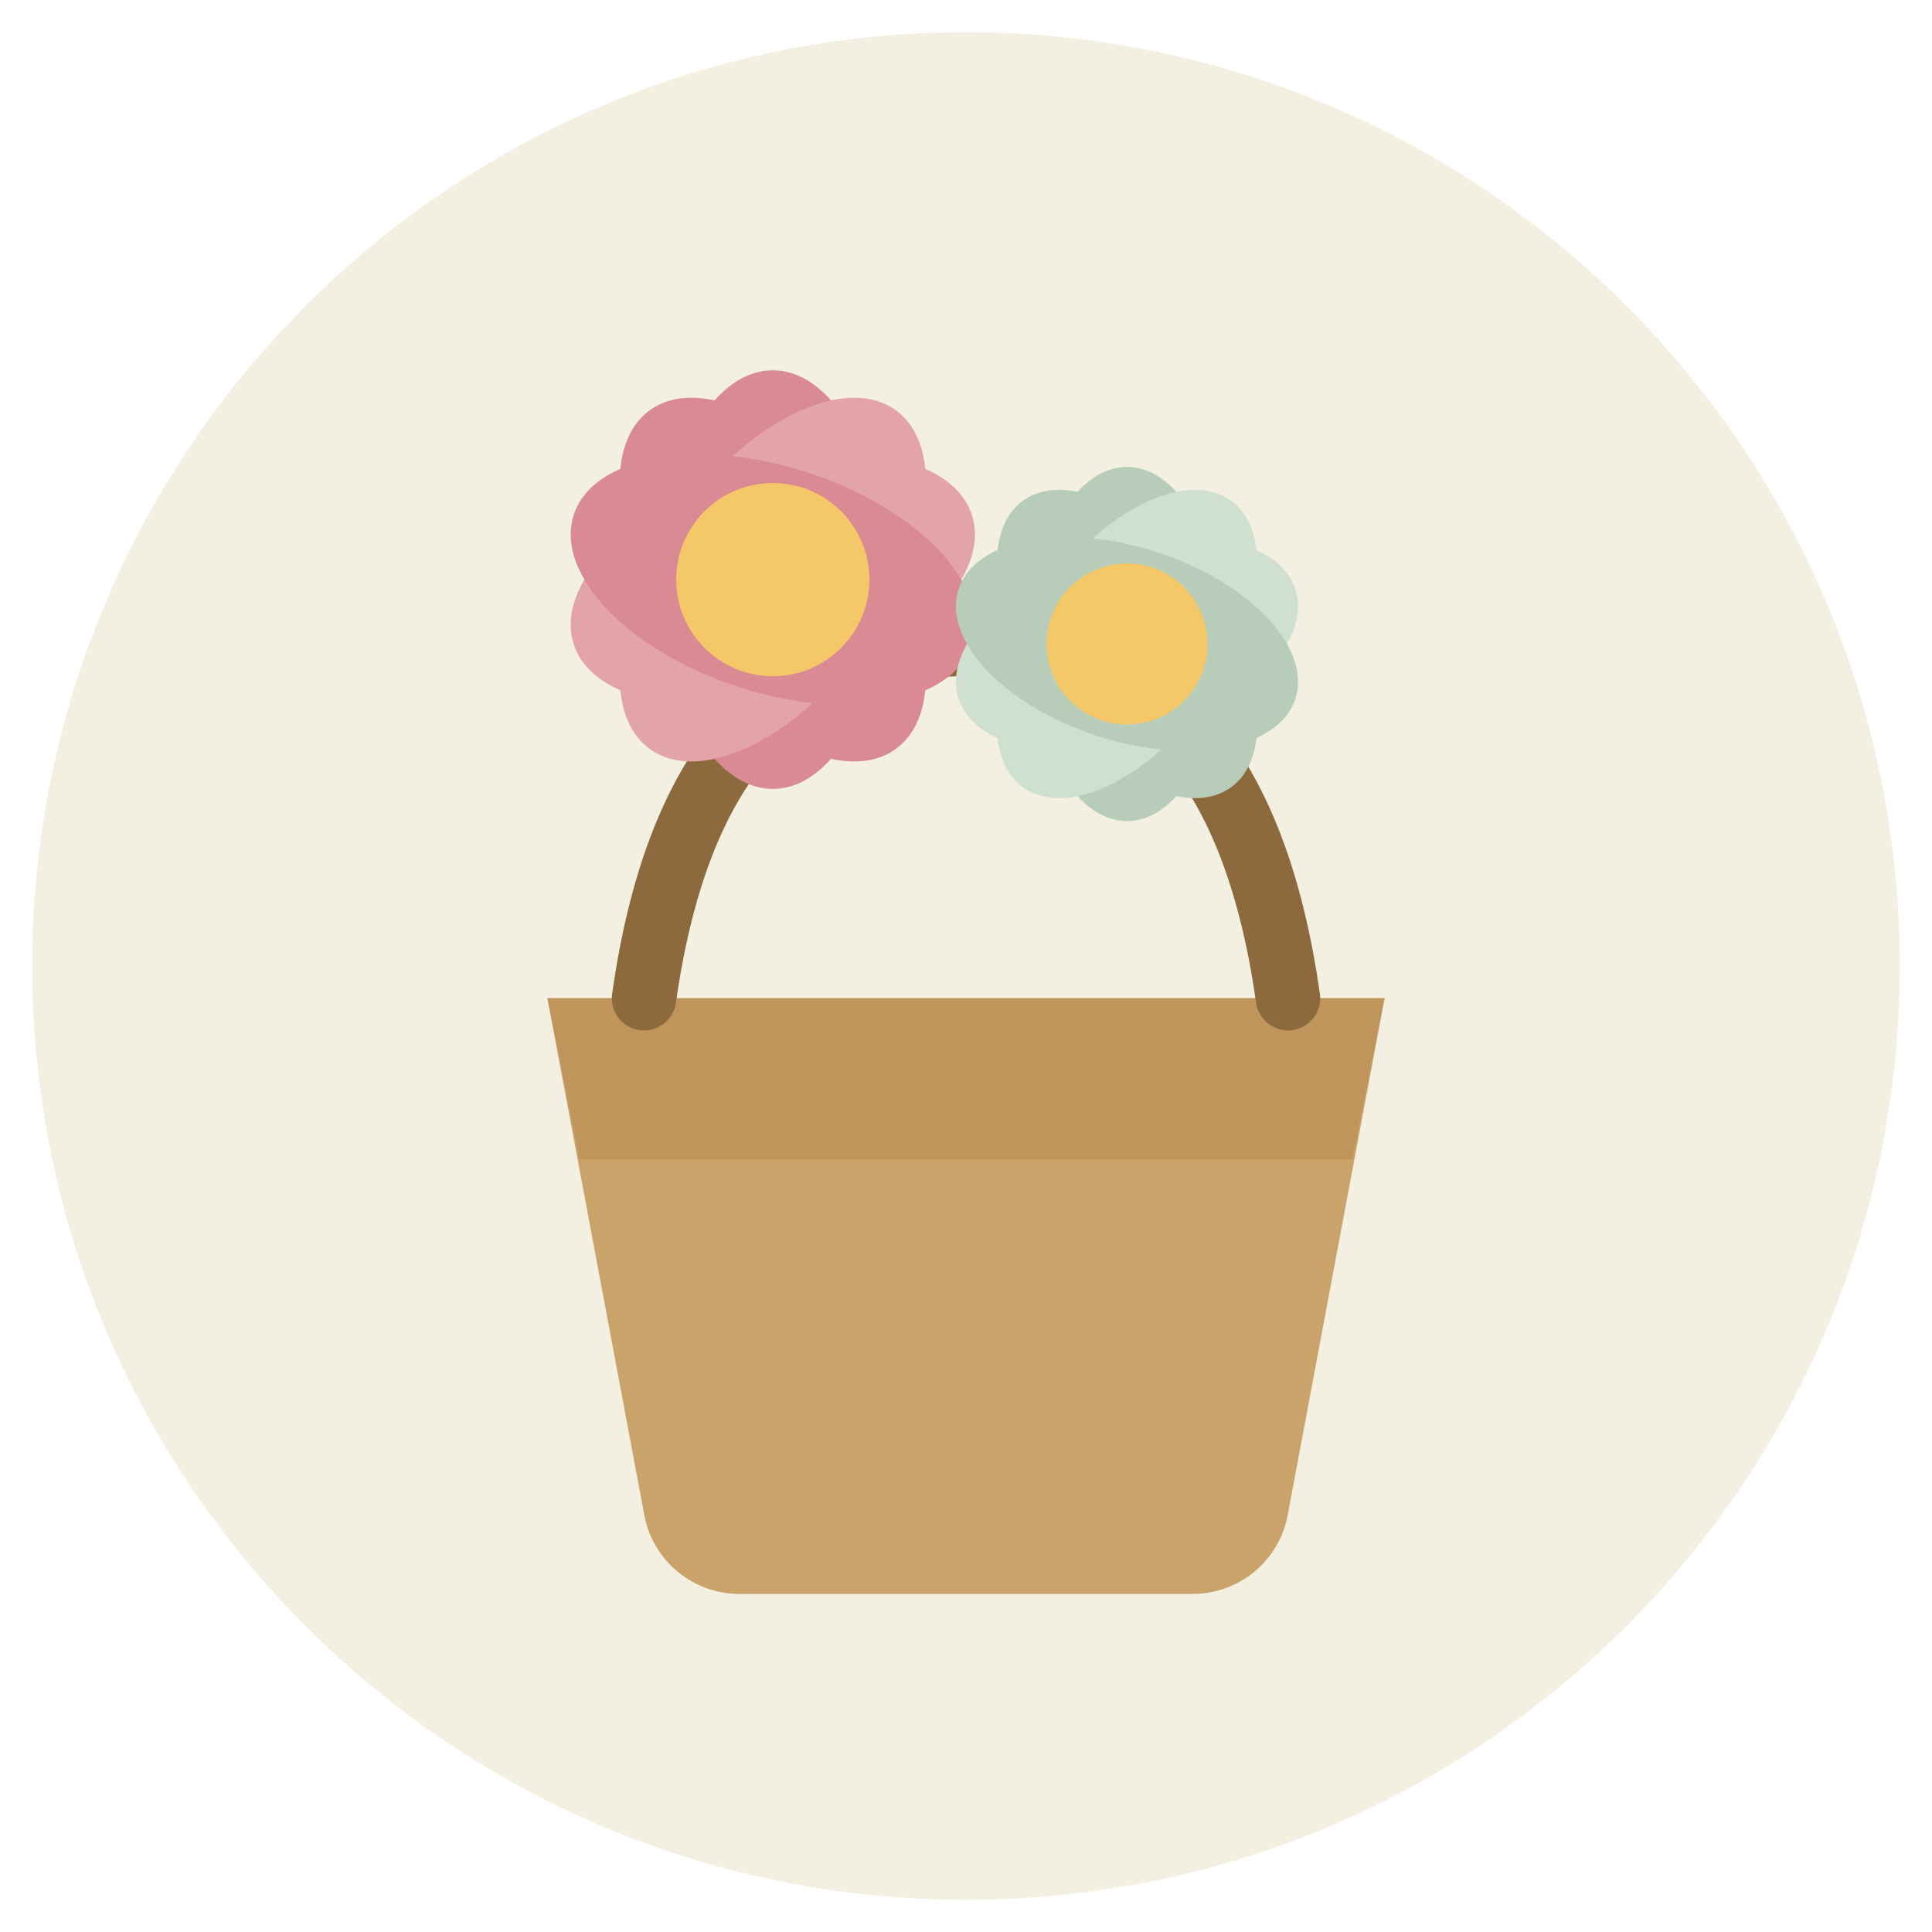
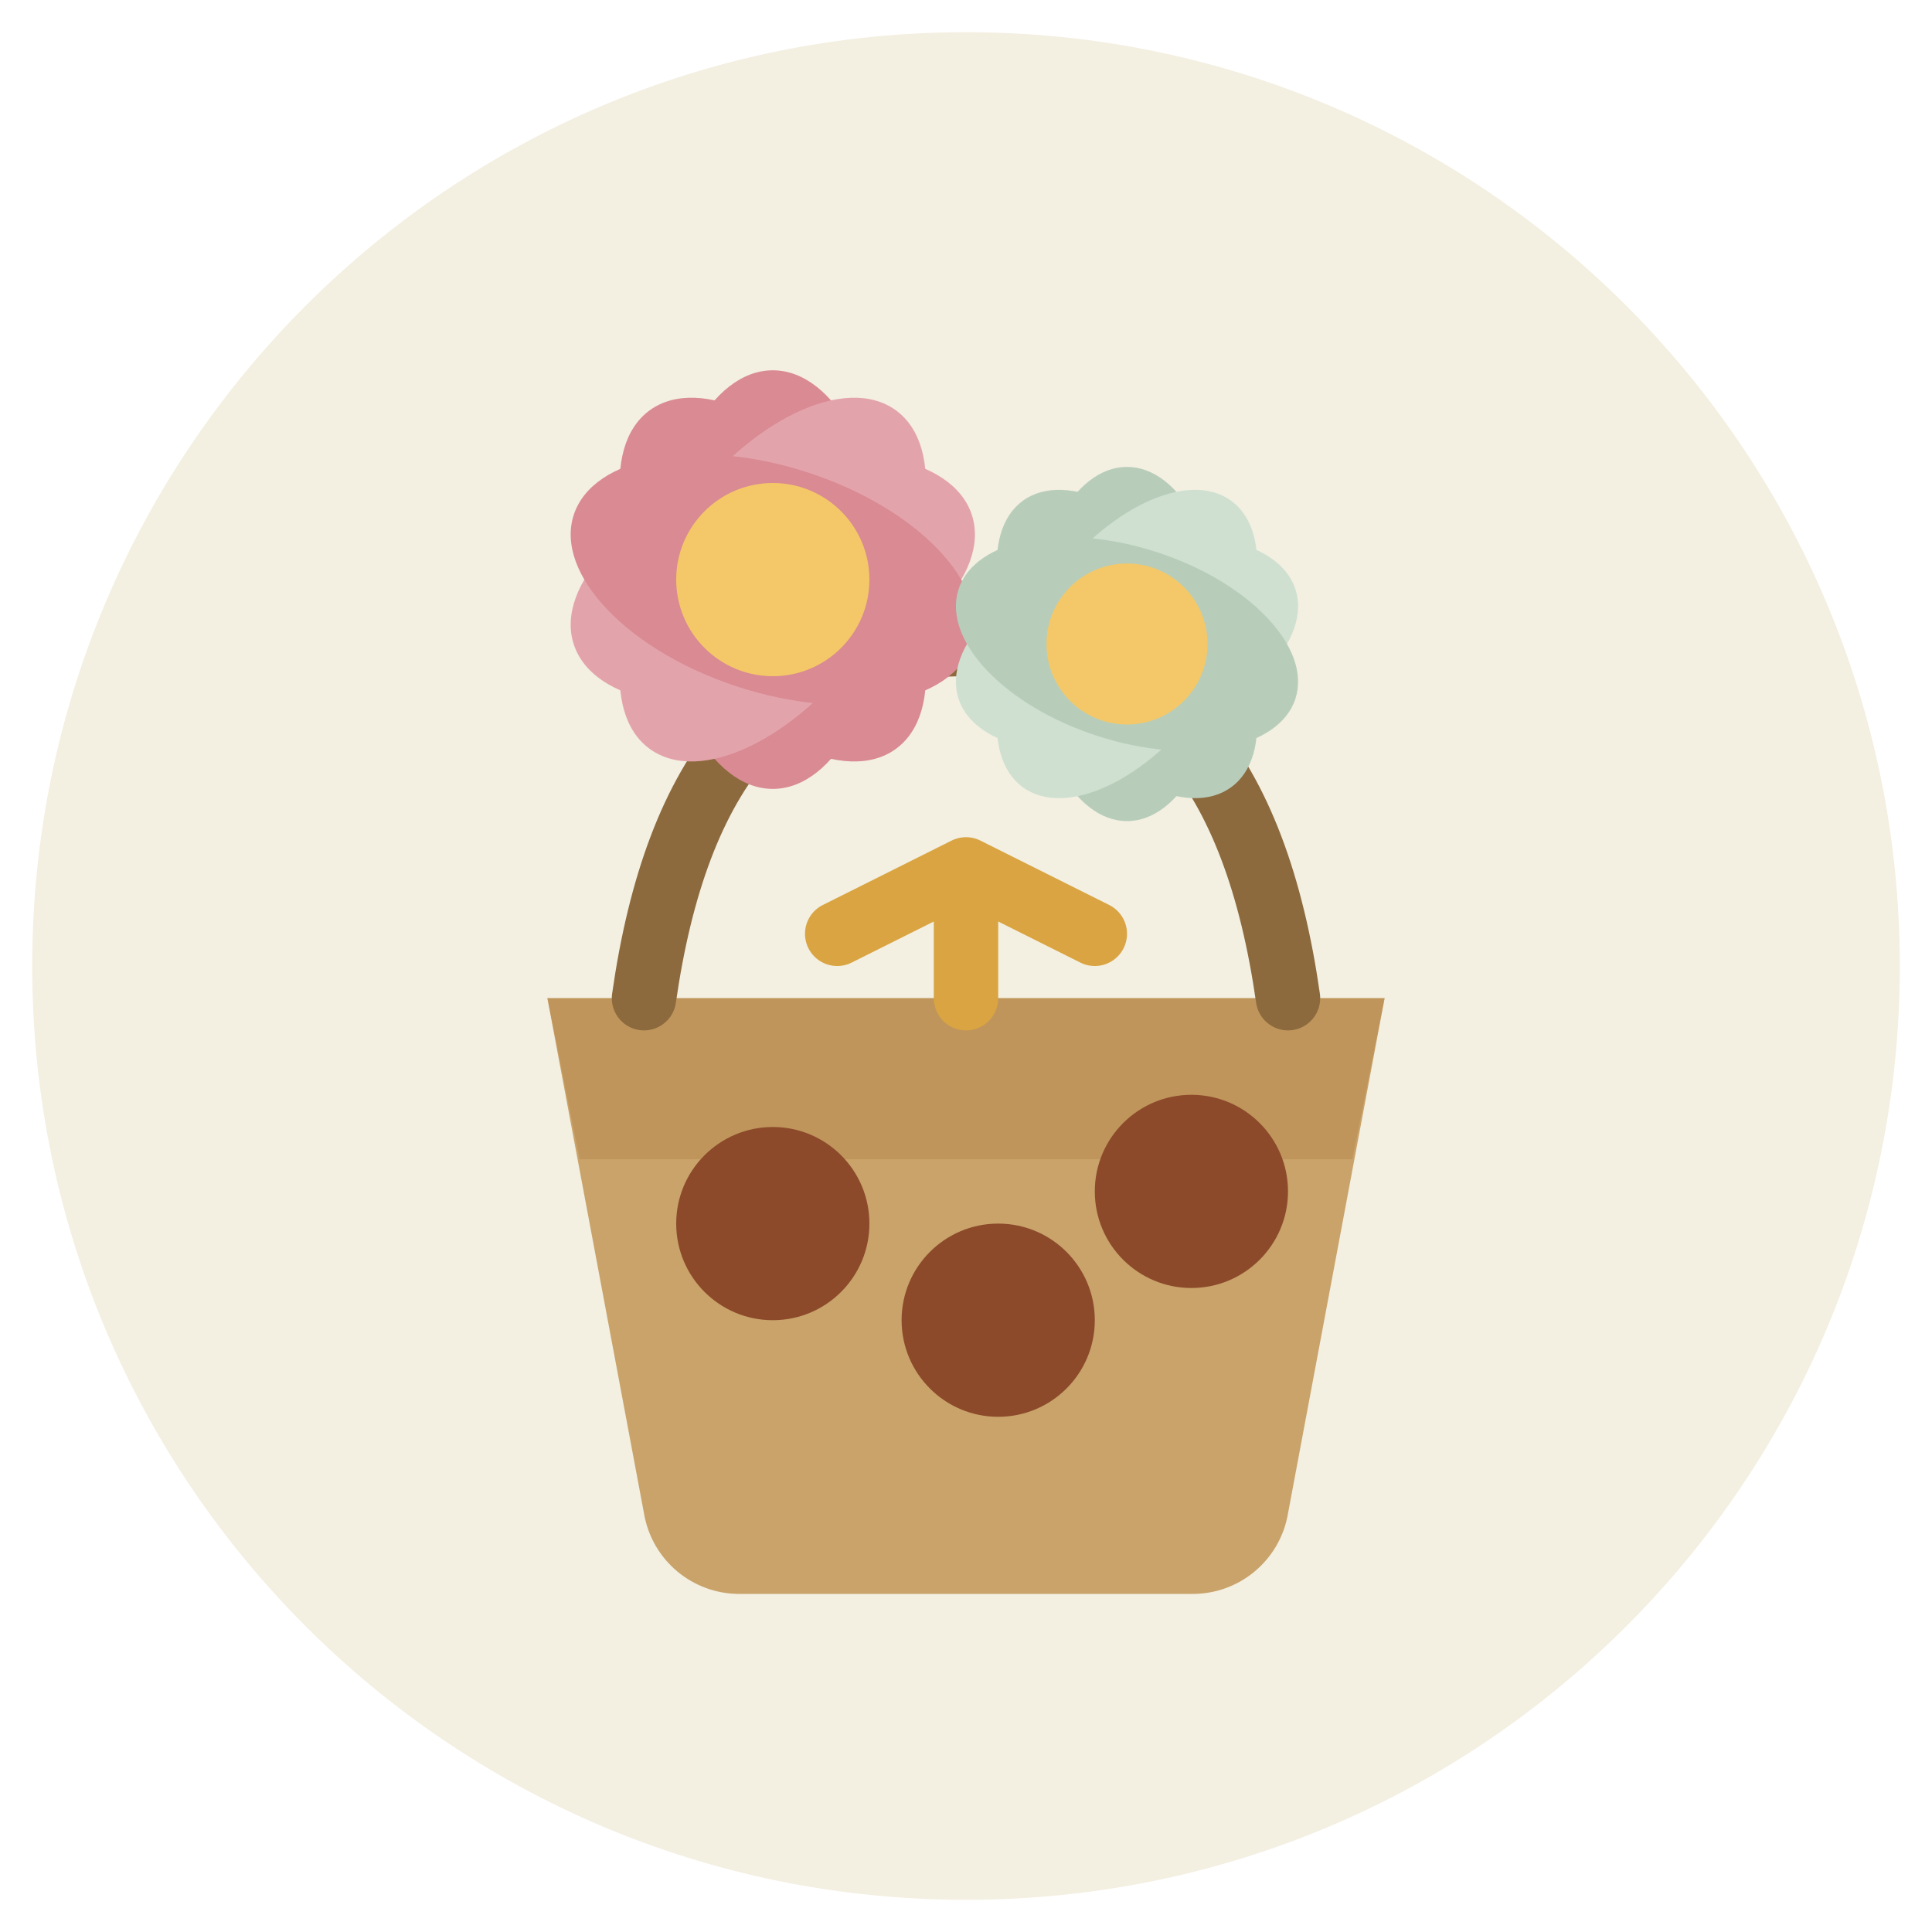
<svg xmlns="http://www.w3.org/2000/svg" viewBox="0 0 120 120" role="img" aria-labelledby="t2">
  <circle cx="60" cy="60" r="58" fill="#F3EFE1" />
  <path d="M34 62h52l-6 32a6 6 0 0 1-6 5H46a6 6 0 0 1-6-5z" fill="#C9A36A" />
  <path d="M34 62h52l-2 10H36z" fill="#B98C51" opacity=".6" />
  <path d="M40 62c2-14 8-22 20-22s18 8 20 22" stroke="#8C6A3E" stroke-width="4" fill="none" stroke-linecap="round" />
+   <circle cx="48" cy="76" r="6" fill="#8C4A2B" />
+   <circle cx="62" cy="82" r="6" fill="#8C4A2B" />
+   <circle cx="74" cy="74" r="6" fill="#8C4A2B" />
  <g transform="translate(48,36)">
    <ellipse rx="7" ry="13" fill="#D98A93" />
    <ellipse rx="7" ry="13" transform="rotate(72)" fill="#E3A3AB" />
    <ellipse rx="7" ry="13" transform="rotate(144)" fill="#D98A93" />
    <ellipse rx="7" ry="13" transform="rotate(216)" fill="#E3A3AB" />
    <ellipse rx="7" ry="13" transform="rotate(288)" fill="#D98A93" />
    <circle r="6" fill="#F4C868" />
  </g>
  <g transform="translate(70,40)">
    <ellipse rx="6" ry="11" fill="#B7CDBA" />
    <ellipse rx="6" ry="11" transform="rotate(72)" fill="#CFE0D1" />
    <ellipse rx="6" ry="11" transform="rotate(144)" fill="#B7CDBA" />
    <ellipse rx="6" ry="11" transform="rotate(216)" fill="#CFE0D1" />
    <ellipse rx="6" ry="11" transform="rotate(288)" fill="#B7CDBA" />
    <circle r="5" fill="#F4C868" />
  </g>
+   <path d="M60 62v-8M52 58l8-4 8 4" stroke="#D9A441" stroke-width="4" fill="none" stroke-linecap="round" stroke-linejoin="round" />
</svg>
